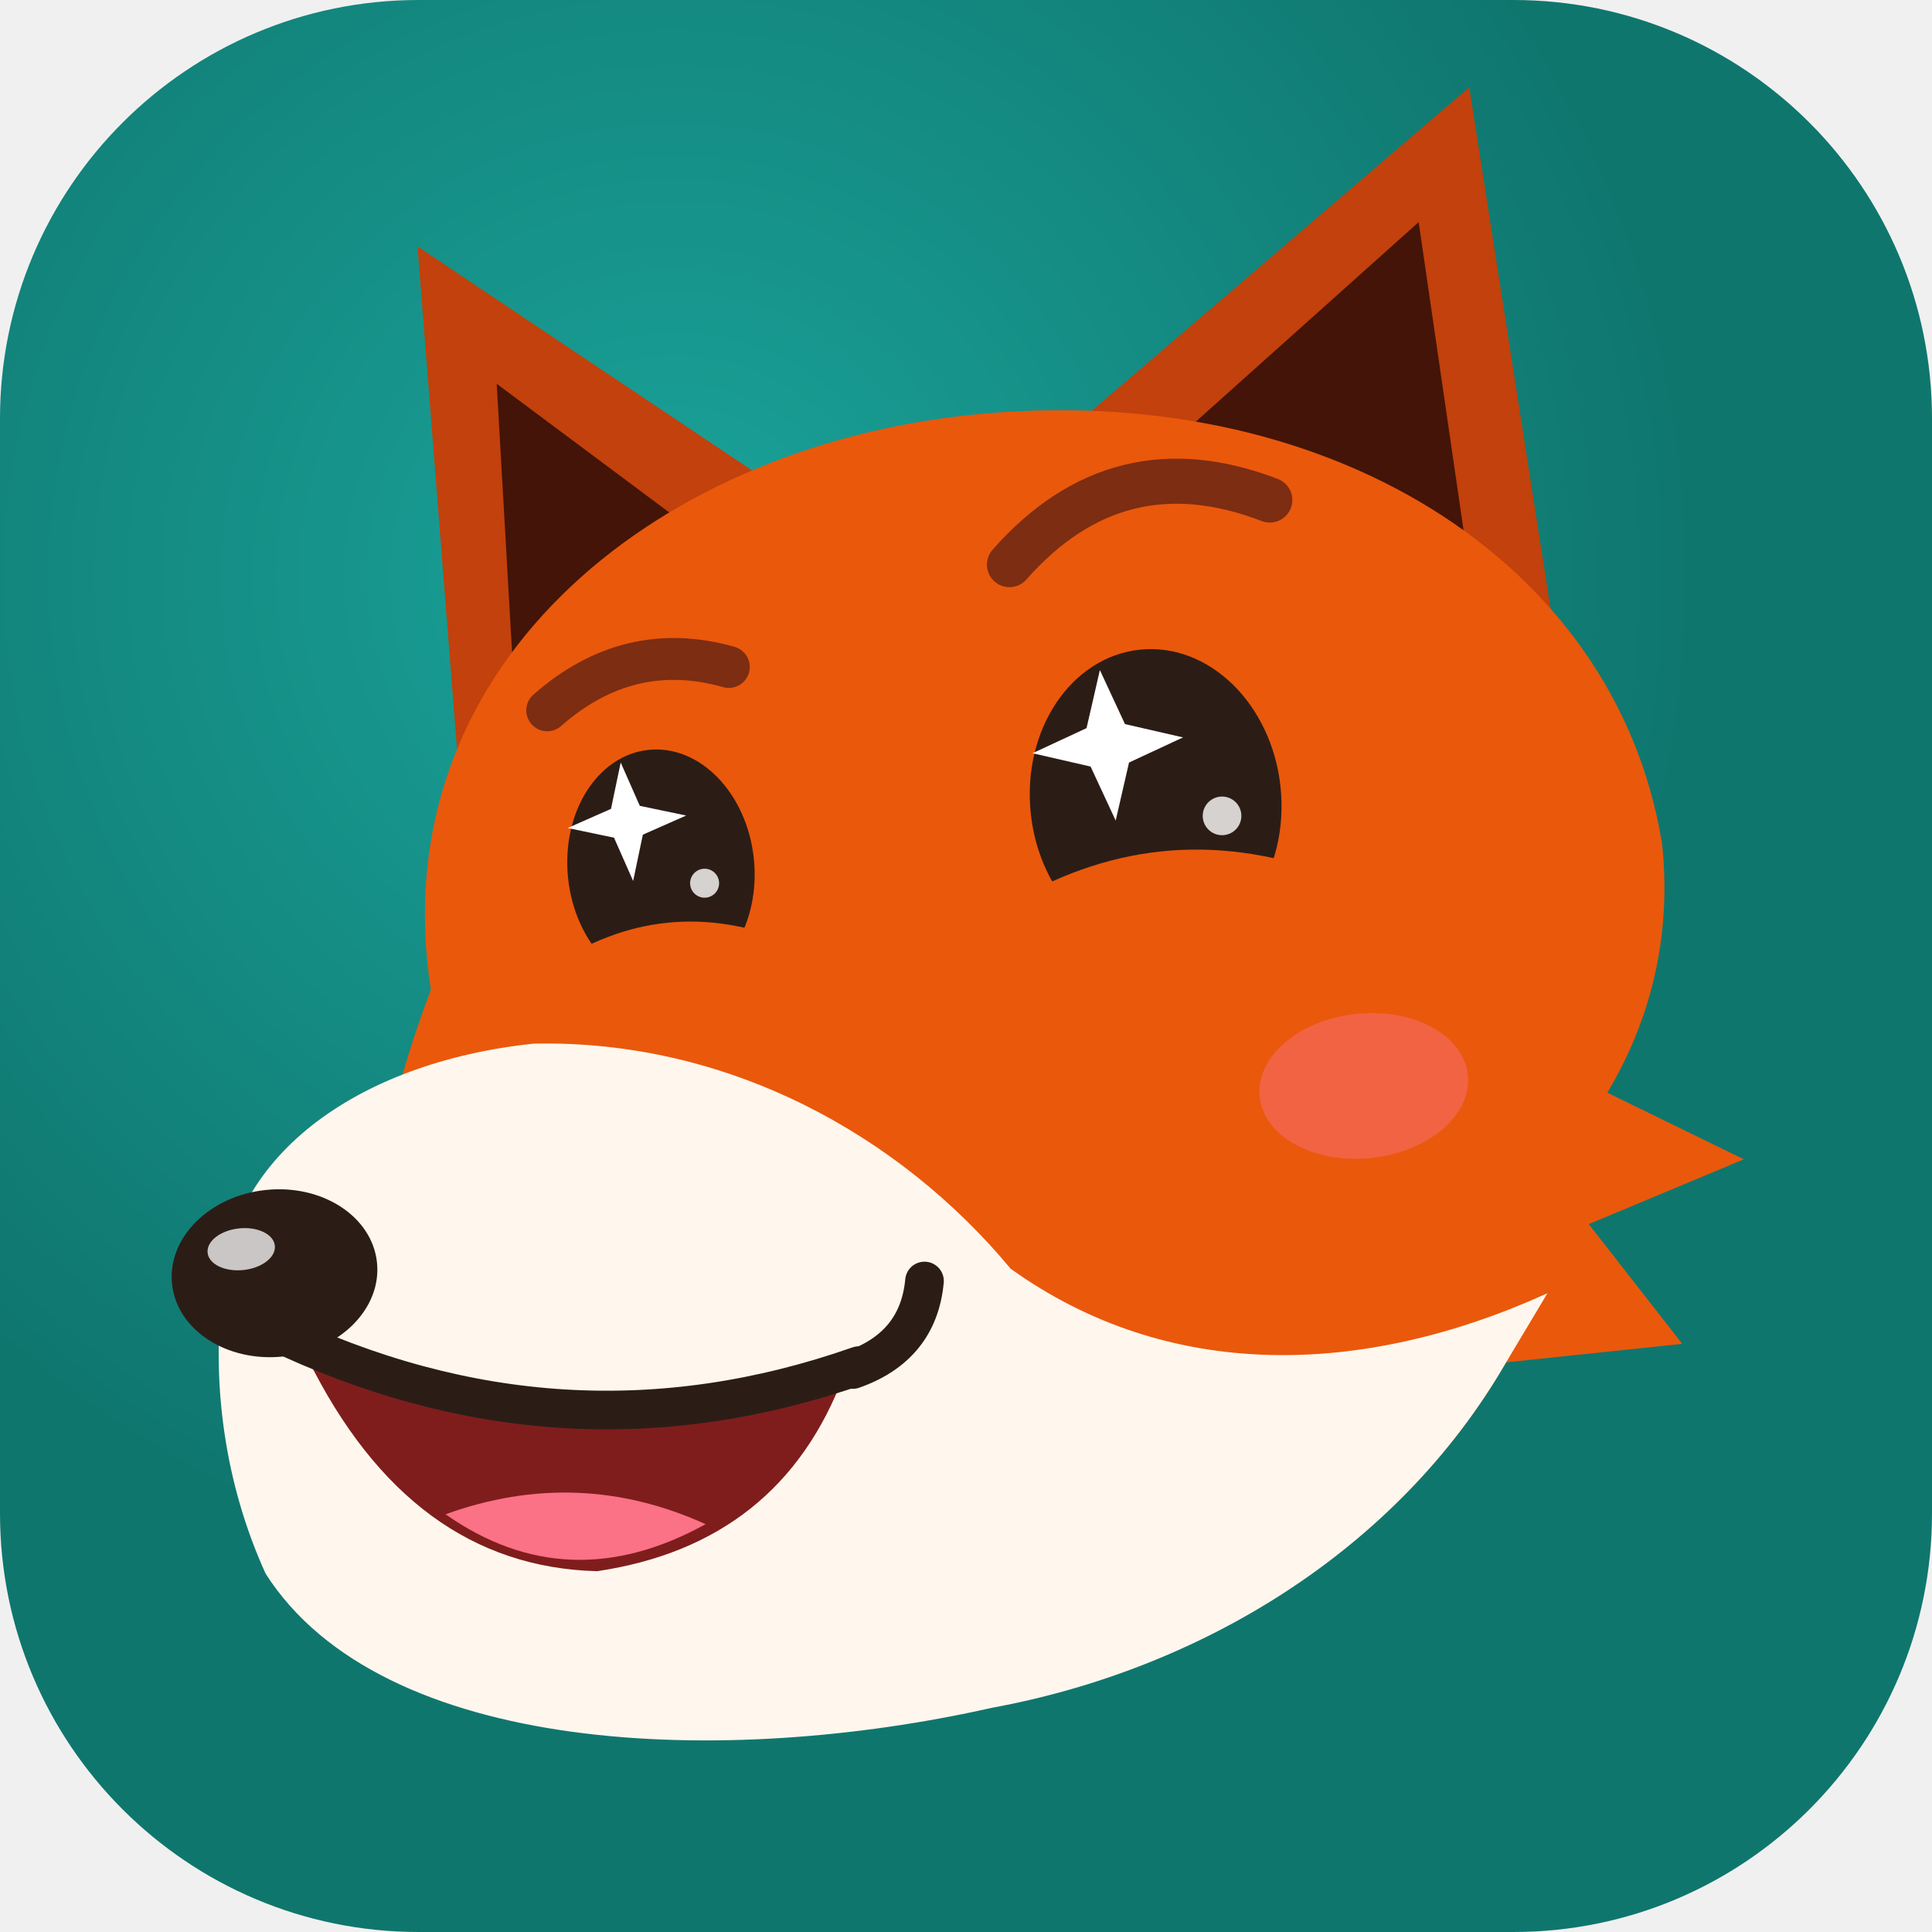
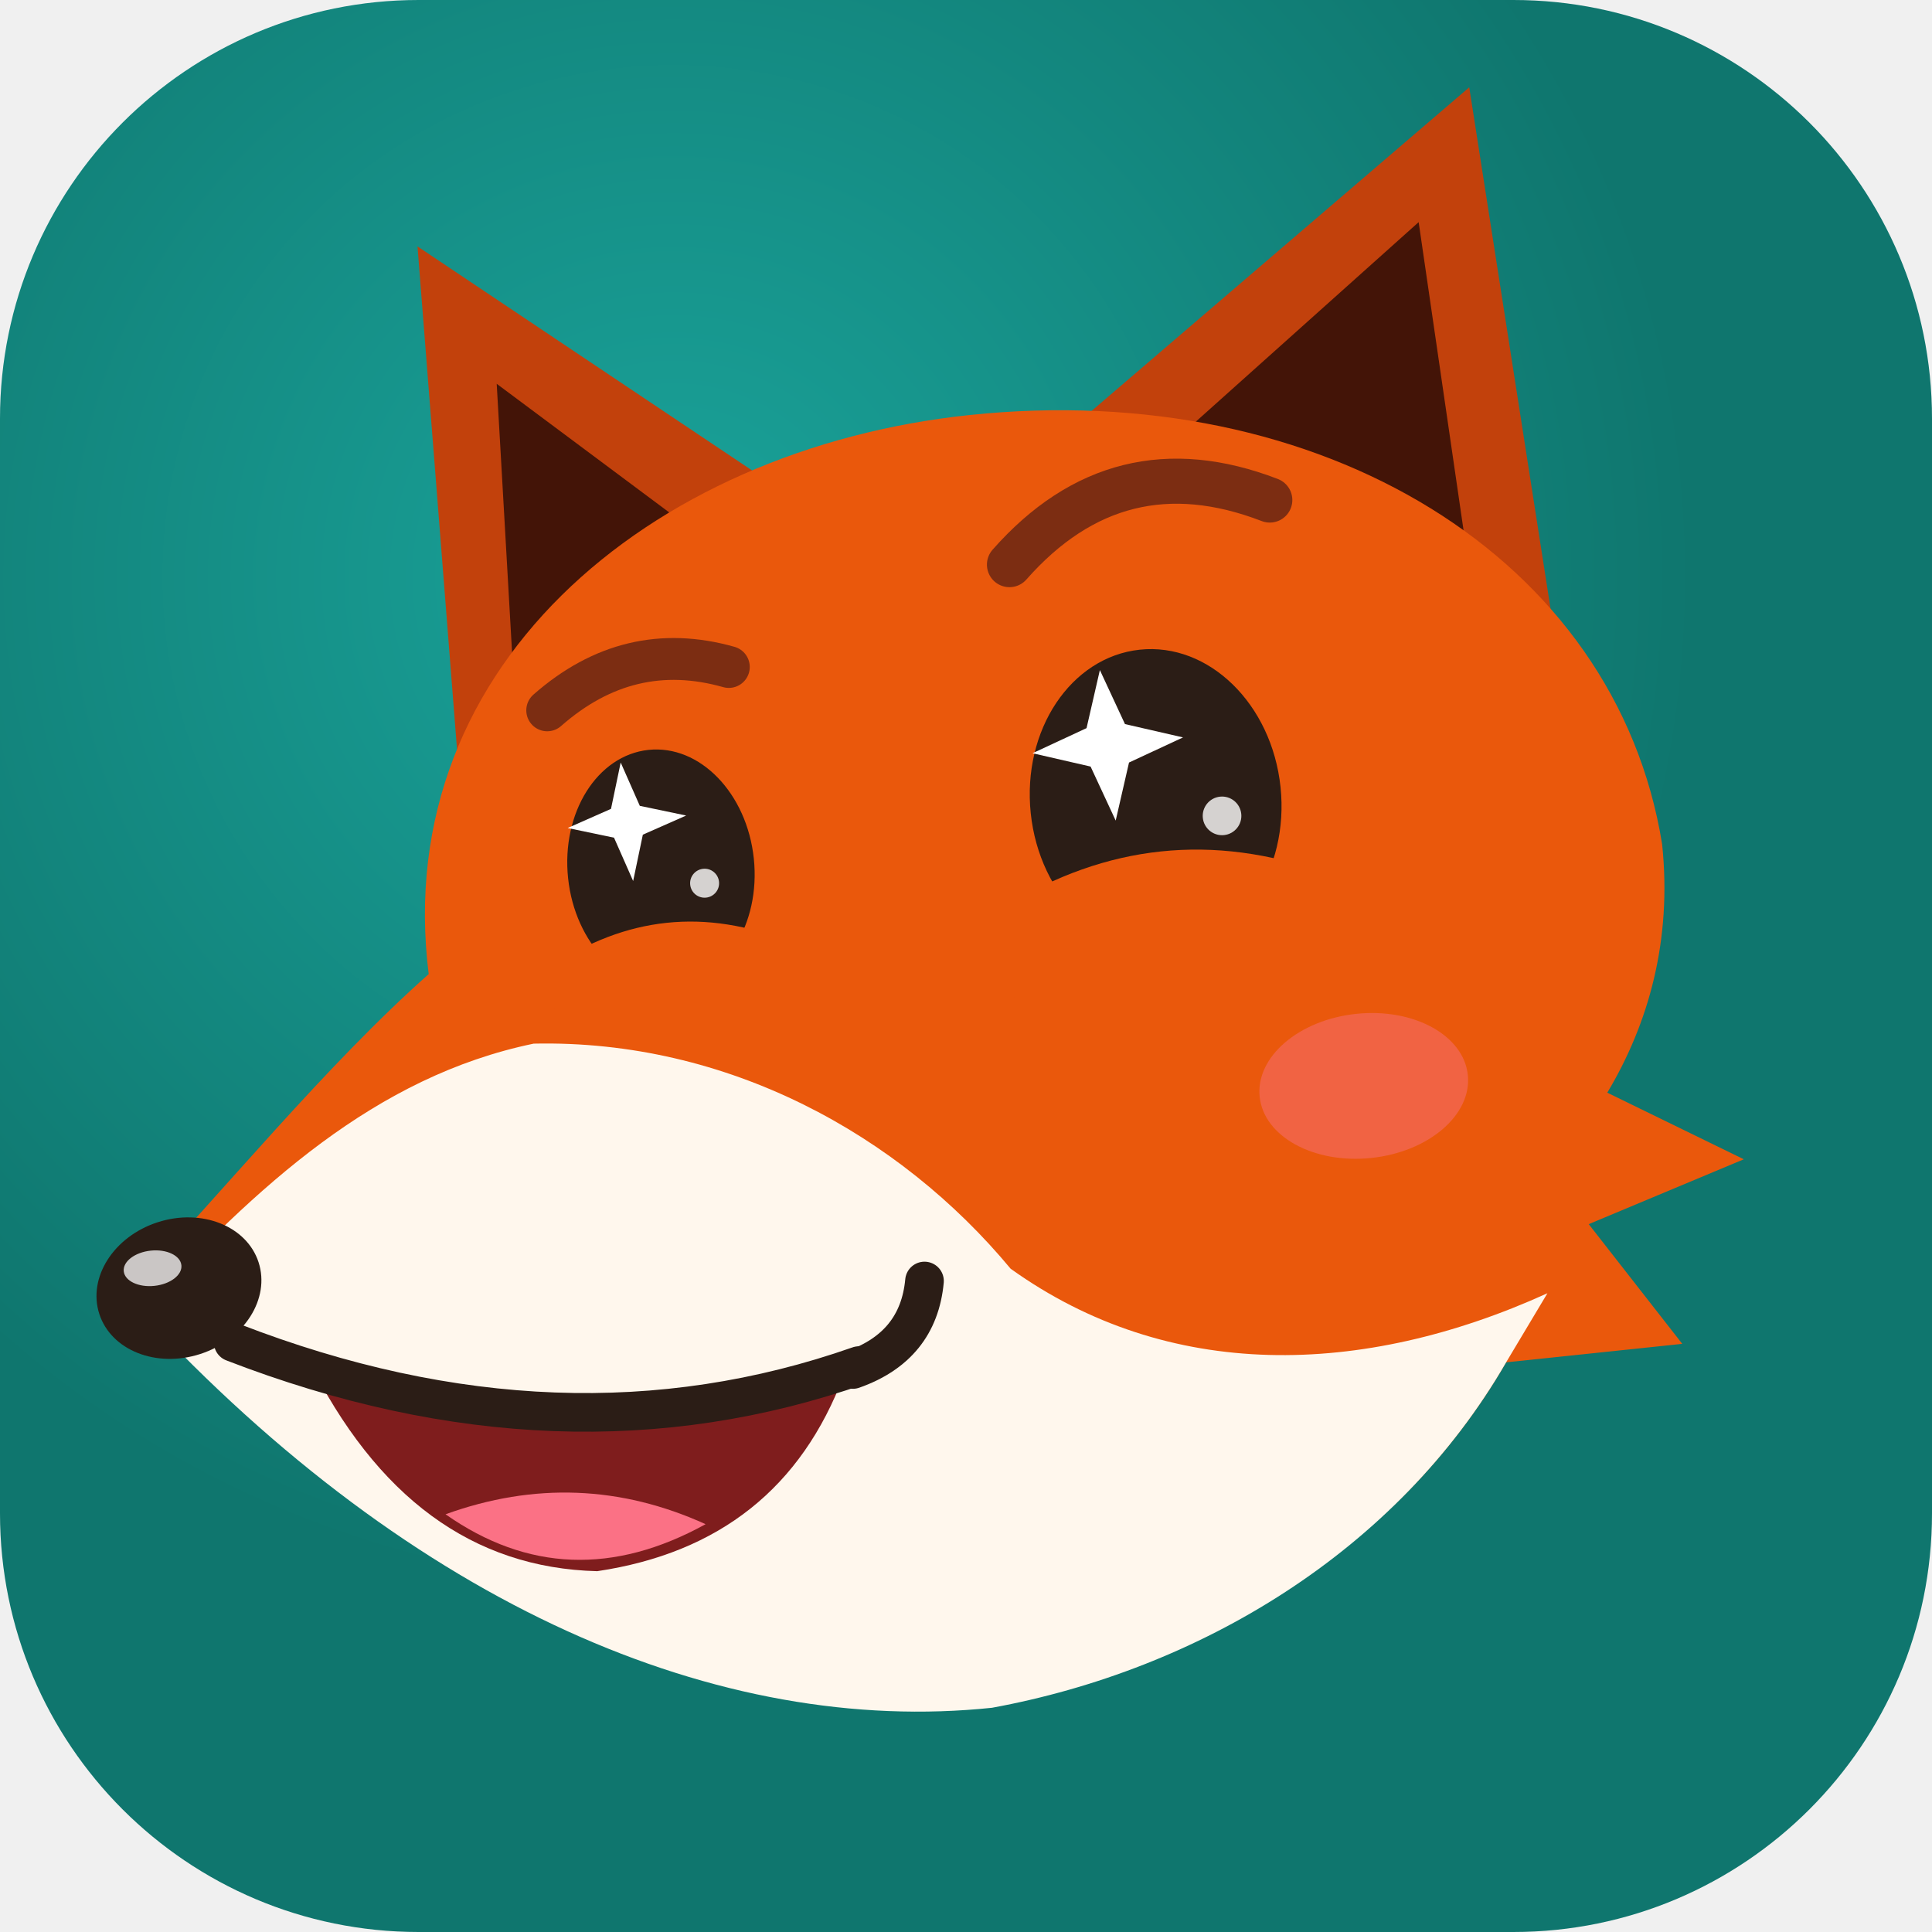
<svg xmlns="http://www.w3.org/2000/svg" viewBox="0 0 120 120" width="120" height="120">
  <defs>
    <radialGradient id="tile" cx="35%" cy="30%" r="75%">
      <stop offset="0" stop-color="#1aa39a" />
      <stop offset="0.7" stop-color="#0f766e" />
    </radialGradient>
  </defs>
  <rect width="120" height="120" rx="26" fill="url(#tile)" />
  <g transform="rotate(-6 60 62)">
    <path d="M30 50 L31 12 L55 32 Z" fill="#c2410c" />
    <path d="M34 42 L35 21 L48 33 Z" fill="#431407" />
    <path d="M68 29 L97 9 L99 49 Z" fill="#c2410c" />
    <path d="M75 30 L93 17 L94 42 Z" fill="#431407" />
-     <path d="M27 58 C26 38 44 26 64 26 C86 26 103 39 104 57 C104 63 102 68 99 72 L107 77 L97 80 L102 88 L91 88            C83 99 70 105 57 105 C42 105 28 96 23 83 C20 75 23 66 27 58 Z" fill="#ea580c" />
-     <path d="M12 76 C13 67 22 62 33 62 C45 63 55 70 61 79 C70 87 82 88 94 84 L91 88            C83 99 70 105 57 106 C40 108 19 105 13 93 C11 87 11 81 12 76 Z" fill="#fff7ed" />
+     <path d="M27 58 C26 38 44 26 64 26 C86 26 103 39 104 57 C104 63 102 68 99 72 L107 77 L97 80 L102 88 L91 88            C83 99 70 105 57 105 C42 105 28 96 22 88 L6 75 C13 69 20 62 27 57 Z" fill="#ea580c" />
+     <path d="M7 76 C15 69 23 63 33 62 C45 63 55 70 61 79 C70 87 82 88 94 84 L91 88            C83 99 70 105 57 106 C40 106 22 96 7 76 Z" fill="#fff7ed" />
    <ellipse cx="42" cy="52" rx="5.8" ry="7.4" fill="#2b1d16" />
    <ellipse cx="73" cy="51" rx="7.8" ry="9.4" fill="#2b1d16" />
    <path d="M34.5 57.4 Q42 53.4 49.5 57.4 V62 H34.5 Z" fill="#ea580c" />
    <path d="M63 56.6 Q73 51.8 83 56.6 V62.5 H63 Z" fill="#ea580c" />
    <path d="M40.2 45.2 L41.1 48 L43.9 48.9 L41.1 49.8 L40.2 52.6 L39.3 49.8 L36.5 48.9 L39.3 48 Z" fill="#fff" />
    <path d="M70.4 42.6 L71.6 46.1 L75.1 47.3 L71.6 48.5 L70.4 52 L69.2 48.5 L65.7 47.3 L69.2 46.1 Z" fill="#fff" />
    <circle cx="44.6" cy="53.2" r="0.9" fill="#fff" opacity="0.8" />
    <circle cx="77" cy="52.4" r="1.2" fill="#fff" opacity="0.8" />
    <path d="M36 41.5 Q41.5 37.6 47.5 40" fill="none" stroke="#7c2d12" stroke-width="2.6" stroke-linecap="round" />
    <path d="M65.5 35.5 Q73 28.6 82 33.2" fill="none" stroke="#7c2d12" stroke-width="2.8" stroke-linecap="round" />
    <ellipse cx="84" cy="70" rx="6.5" ry="4.5" fill="#fb7185" opacity="0.45" />
    <path d="M17 80 Q32 88 50 84.5 Q45 94.5 33.5 95 Q22 93.5 17 80 Z" fill="#7f1d1d" />
    <path d="M24.5 90.5 Q31.5 96.6 40.5 92.8 Q33 88.4 24.5 90.5 Z" fill="#fb7185" />
-     <path d="M15 78 Q32 88.5 51 84" fill="none" stroke="#2b1d16" stroke-width="2.4" stroke-linecap="round" />
+     <path d="M12.5 78.5 Q32 88.5 51 84" fill="none" stroke="#2b1d16" stroke-width="2.4" stroke-linecap="round" />
    <path d="M50.6 84.2 Q54.8 83.2 55.6 79.2" fill="none" stroke="#2b1d16" stroke-width="2.4" stroke-linecap="round" />
-     <ellipse cx="15.5" cy="74.5" rx="6.4" ry="5.2" fill="#2b1d16" />
-     <ellipse cx="13.6" cy="72.8" rx="2.1" ry="1.3" fill="#fff" opacity="0.75" />
+     <ellipse cx="9.5" cy="74.8" rx="5.2" ry="4.3" fill="#2b1d16" transform="rotate(-12 9.5 74.8)" />
+     <ellipse cx="8" cy="73.4" rx="1.8" ry="1.1" fill="#fff" opacity="0.75" />
  </g>
</svg>
